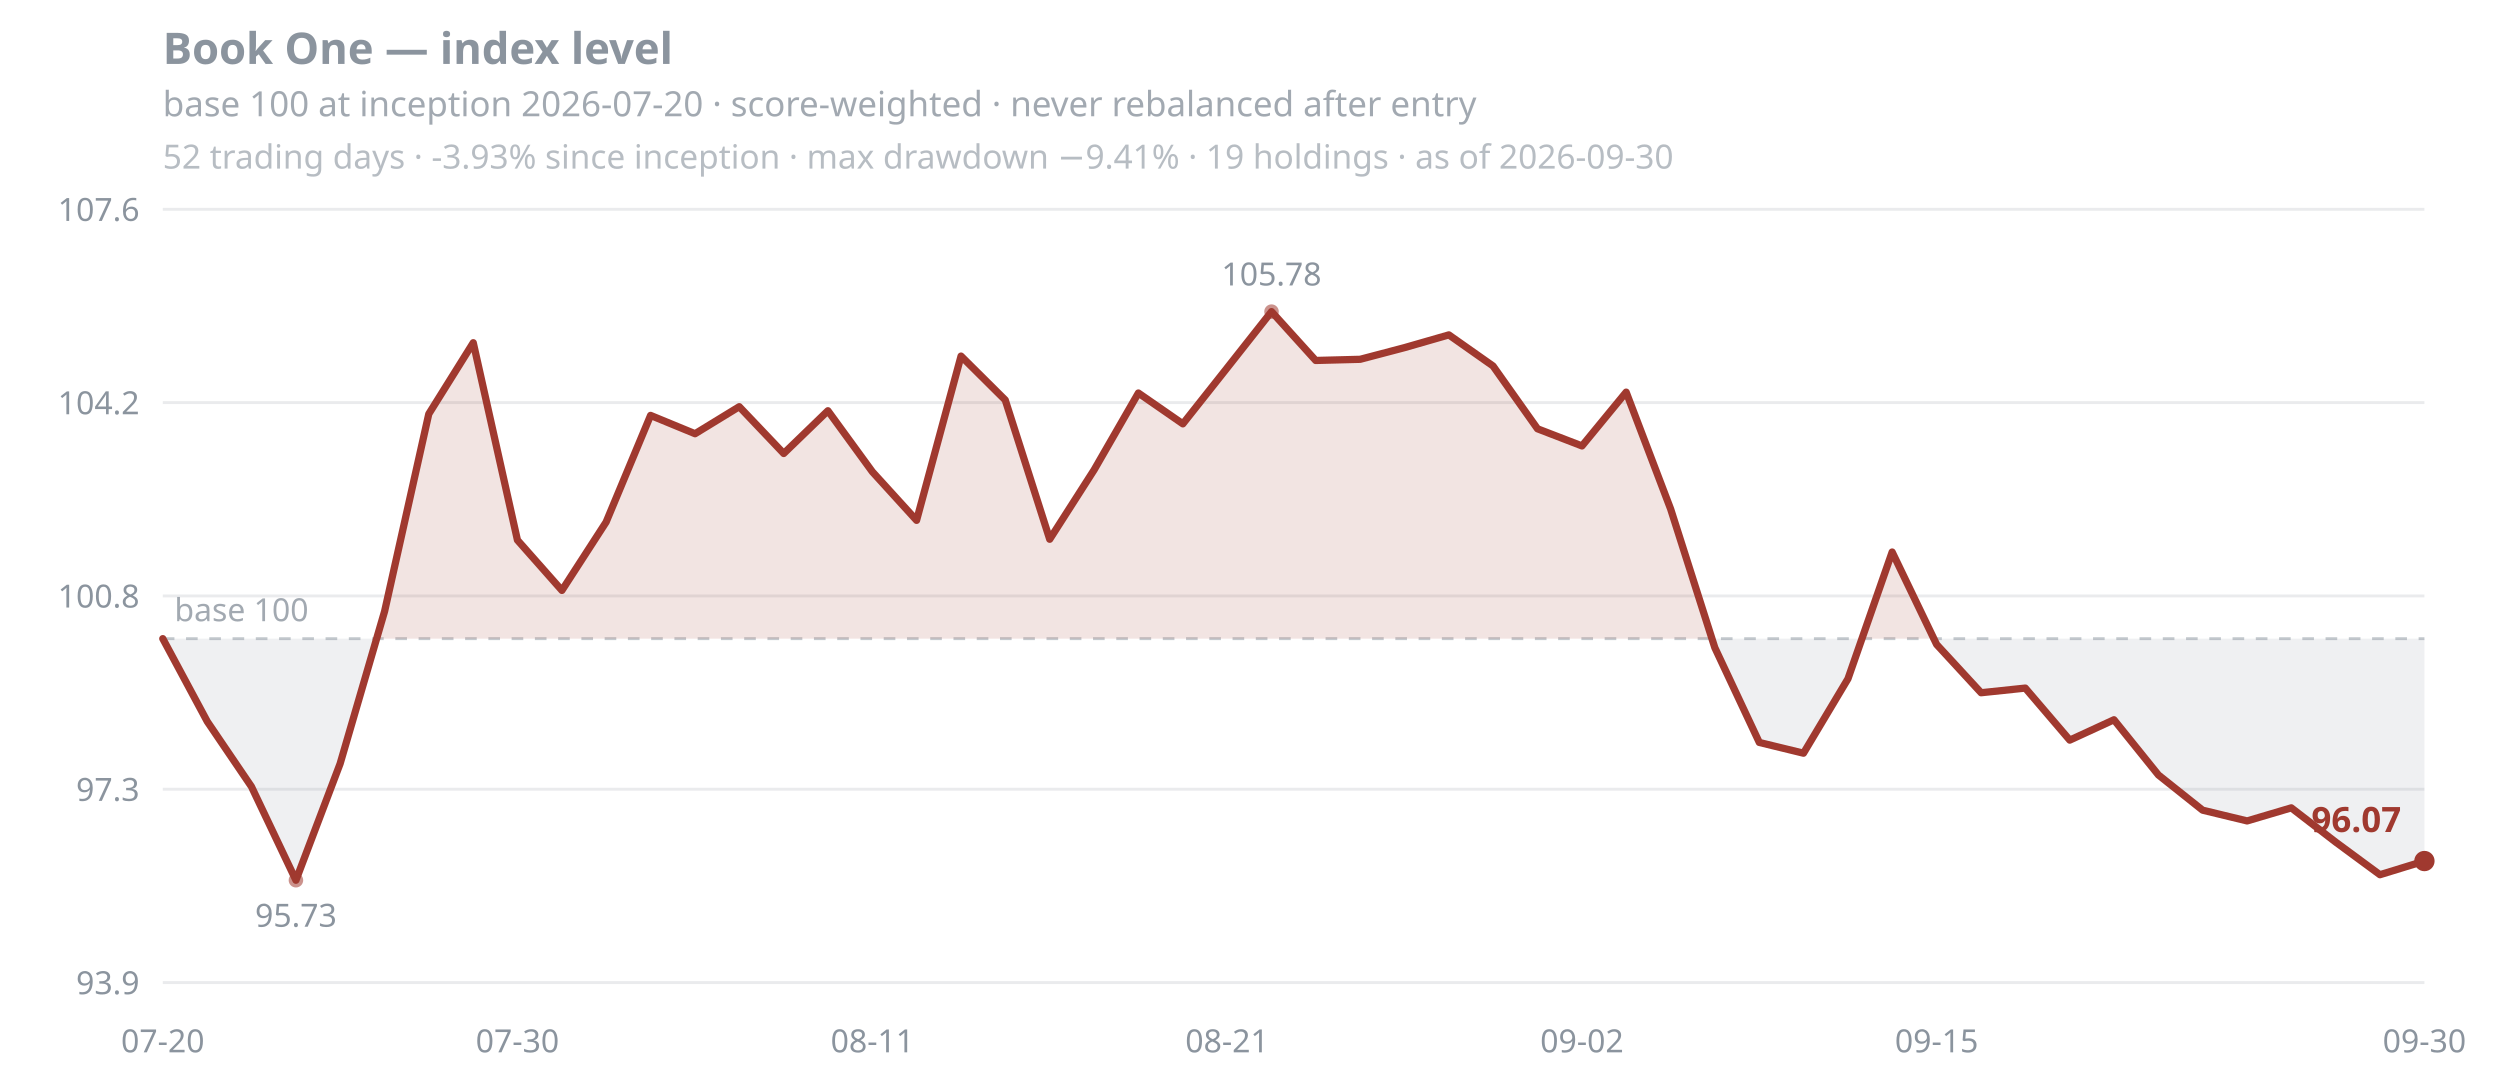
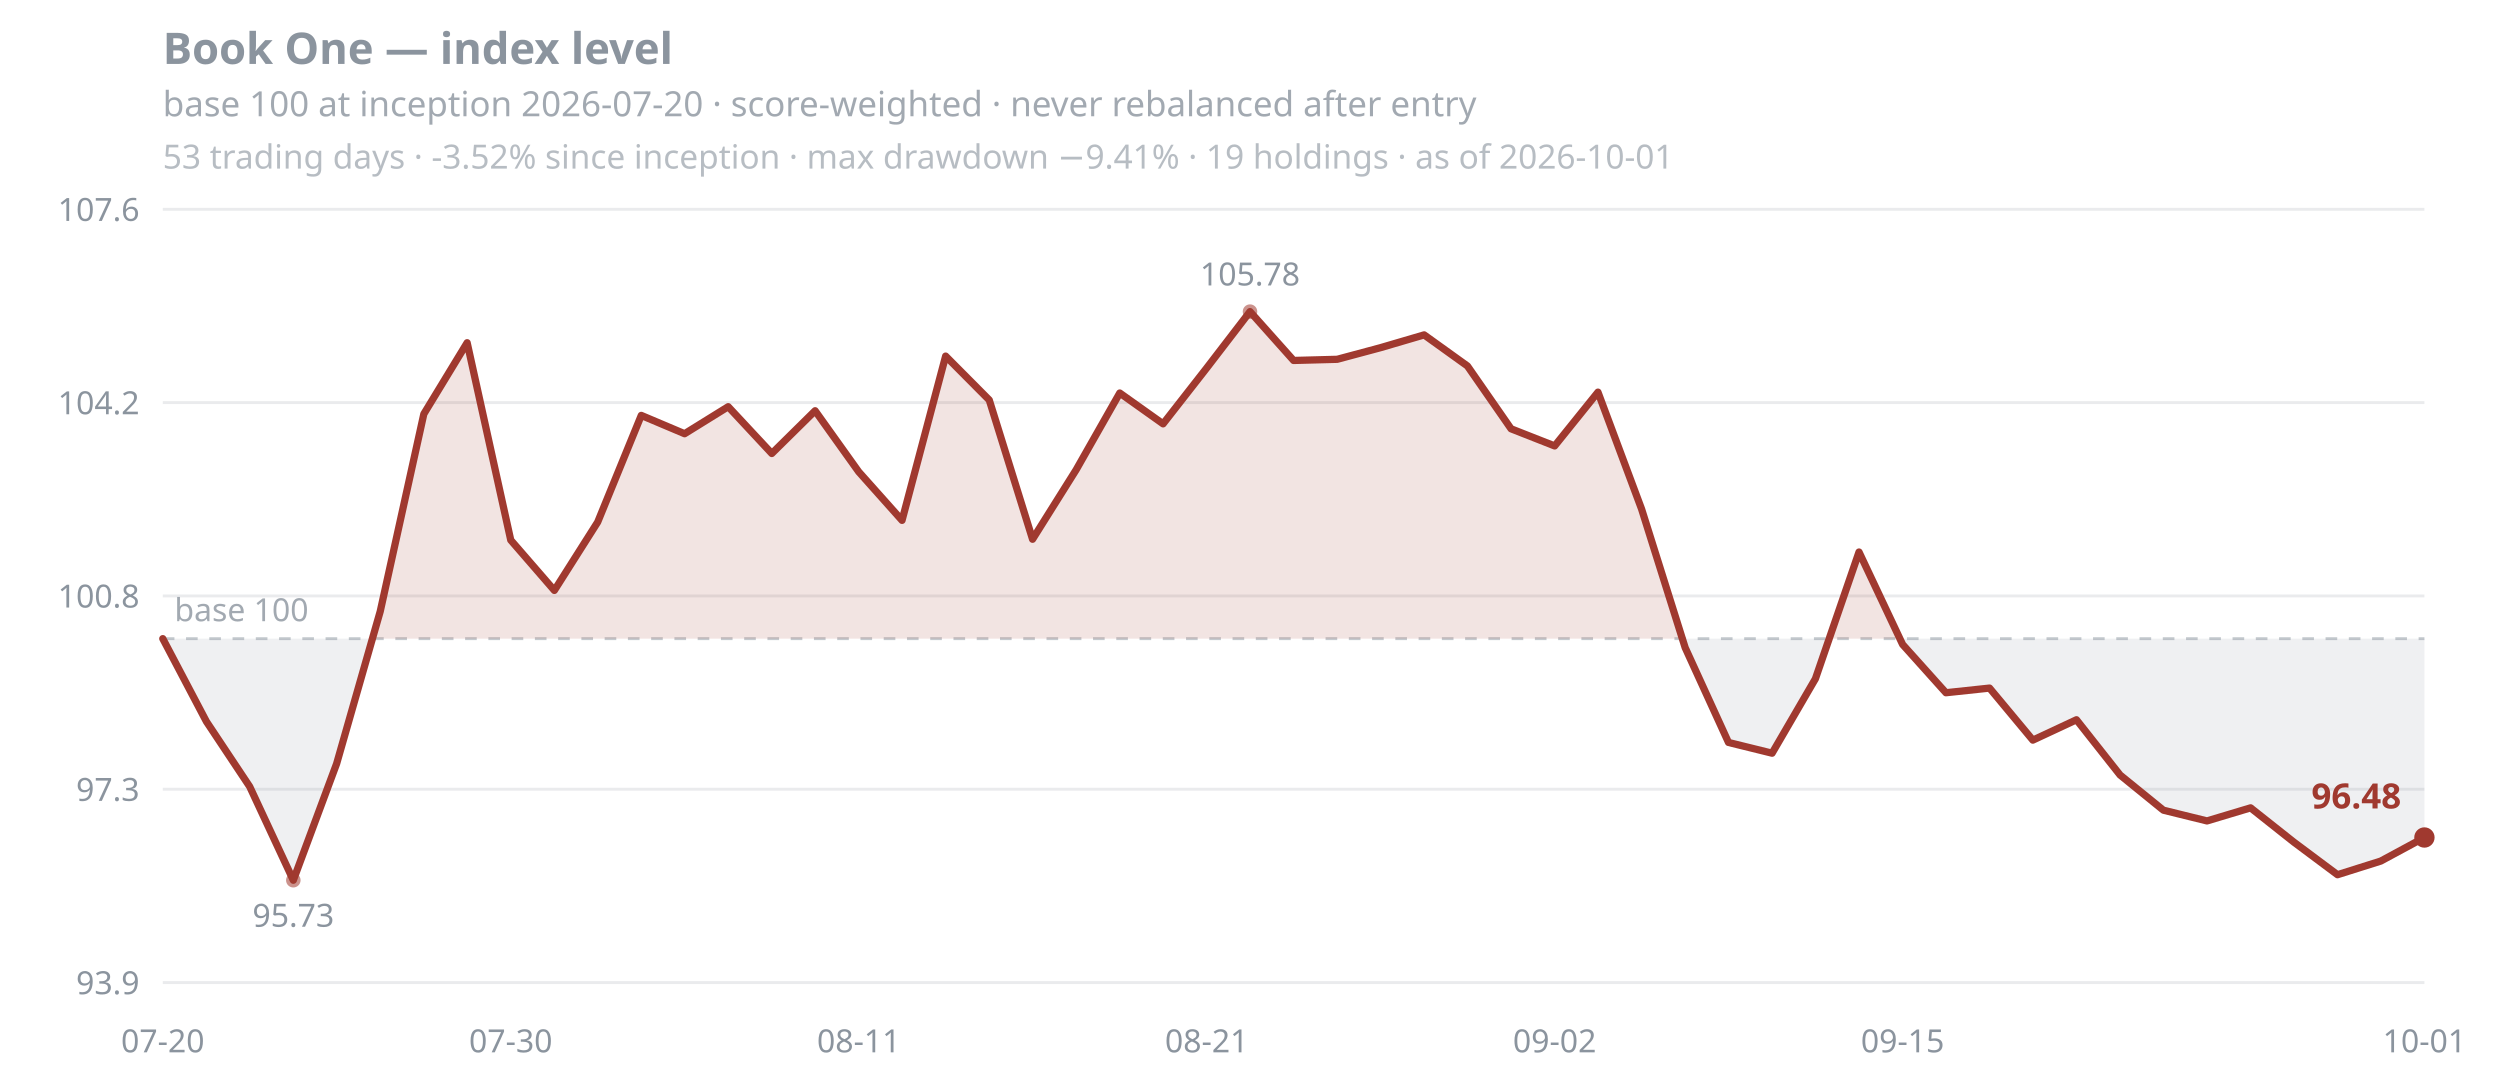
<svg xmlns="http://www.w3.org/2000/svg" viewBox="0 0 860 372" font-family="ui-sans-serif,system-ui,sans-serif">
  <text x="56" y="22" font-size="15" font-weight="600" fill="#8b949e">Book One — index level</text>
  <text x="56" y="40" font-size="12" fill="#8b949e" opacity="0.8">base 100 at inception 2026-07-20 · score-weighted · never rebalanced after entry</text>
-   <text x="56" y="58" font-size="11.5" fill="#8b949e" opacity="0.62">52 trading days · -3.93% since inception · max drawdown −9.41% · 19 holdings · as of 2026-09-30</text>
+   <text x="56" y="58" font-size="11.5" fill="#8b949e" opacity="0.62">53 trading days · -3.52% since inception · max drawdown −9.41% · 19 holdings · as of 2026-10-01</text>
  <line x1="56" y1="338.0" x2="834" y2="338.0" stroke="#8b949e" stroke-opacity="0.18" />
  <text x="48" y="342.0" font-size="11" fill="#8b949e" text-anchor="end">93.9</text>
  <line x1="56" y1="271.5" x2="834" y2="271.5" stroke="#8b949e" stroke-opacity="0.18" />
  <text x="48" y="275.5" font-size="11" fill="#8b949e" text-anchor="end">97.3</text>
  <line x1="56" y1="205.0" x2="834" y2="205.0" stroke="#8b949e" stroke-opacity="0.18" />
  <text x="48" y="209.0" font-size="11" fill="#8b949e" text-anchor="end">100.8</text>
  <line x1="56" y1="138.5" x2="834" y2="138.5" stroke="#8b949e" stroke-opacity="0.18" />
  <text x="48" y="142.5" font-size="11" fill="#8b949e" text-anchor="end">104.2</text>
  <line x1="56" y1="72.0" x2="834" y2="72.0" stroke="#8b949e" stroke-opacity="0.18" />
  <text x="48" y="76.0" font-size="11" fill="#8b949e" text-anchor="end">107.6</text>
  <line x1="56" y1="219.7" x2="834" y2="219.7" stroke="#8b949e" stroke-opacity="0.5" stroke-dasharray="4 4" />
  <text x="60" y="213.7" font-size="11" fill="#8b949e" text-anchor="start" opacity="0.8">base 100</text>
  <text x="56.0" y="362" font-size="11" fill="#8b949e" text-anchor="middle">07-20</text>
-   <text x="178.0" y="362" font-size="11" fill="#8b949e" text-anchor="middle">07-30</text>
-   <text x="300.1" y="362" font-size="11" fill="#8b949e" text-anchor="middle">08-11</text>
-   <text x="422.1" y="362" font-size="11" fill="#8b949e" text-anchor="middle">08-21</text>
-   <text x="544.2" y="362" font-size="11" fill="#8b949e" text-anchor="middle">09-02</text>
-   <text x="666.2" y="362" font-size="11" fill="#8b949e" text-anchor="middle">09-15</text>
-   <text x="834.0" y="362" font-size="11" fill="#8b949e" text-anchor="middle">09-30</text>
+   <text x="175.7" y="362" font-size="11" fill="#8b949e" text-anchor="middle">07-30</text>
+   <text x="295.4" y="362" font-size="11" fill="#8b949e" text-anchor="middle">08-11</text>
+   <text x="415.1" y="362" font-size="11" fill="#8b949e" text-anchor="middle">08-21</text>
+   <text x="534.8" y="362" font-size="11" fill="#8b949e" text-anchor="middle">09-02</text>
+   <text x="654.5" y="362" font-size="11" fill="#8b949e" text-anchor="middle">09-15</text>
+   <text x="834.0" y="362" font-size="11" fill="#8b949e" text-anchor="middle">10-01</text>
  <defs>
    <clipPath id="above">
      <rect x="56" y="72" width="778" height="147.7" />
    </clipPath>
    <clipPath id="below">
      <rect x="56" y="219.7" width="778" height="118.3" />
    </clipPath>
  </defs>
-   <polygon points="56.0,219.7 56.0,219.7 71.3,248.2 86.5,270.6 101.8,302.8 117.0,262.7 132.3,210.3 147.5,142.4 162.8,117.9 178.0,185.8 193.3,203.1 208.5,179.6 223.8,142.9 239.1,149.2 254.3,139.9 269.6,156.0 284.8,141.3 300.1,162.3 315.3,179.0 330.6,122.5 345.8,137.6 361.1,185.5 376.4,161.6 391.6,135.2 406.9,145.8 422.1,126.6 437.4,107.2 452.6,124.0 467.9,123.6 483.1,119.6 498.4,115.2 513.6,125.9 528.9,147.5 544.2,153.4 559.4,134.9 574.7,175.1 589.9,222.8 605.2,255.4 620.4,259.1 635.7,233.5 650.9,189.9 666.2,221.7 681.5,238.3 696.7,236.7 712.0,254.6 727.2,247.6 742.5,266.6 757.7,278.7 773.0,282.4 788.2,277.9 803.5,289.7 818.7,300.9 834.0,296.2 834.0,219.7" fill="#a0392f" fill-opacity="0.14" clip-path="url(#above)" />
-   <polygon points="56.0,219.7 56.0,219.7 71.3,248.2 86.5,270.6 101.8,302.8 117.0,262.7 132.3,210.3 147.5,142.4 162.8,117.9 178.0,185.8 193.3,203.1 208.5,179.6 223.8,142.9 239.1,149.2 254.3,139.9 269.6,156.0 284.8,141.3 300.1,162.3 315.3,179.0 330.6,122.5 345.8,137.6 361.1,185.5 376.4,161.6 391.6,135.2 406.9,145.8 422.1,126.6 437.4,107.2 452.6,124.0 467.9,123.6 483.1,119.6 498.4,115.2 513.6,125.9 528.9,147.5 544.2,153.4 559.4,134.9 574.7,175.1 589.9,222.8 605.2,255.4 620.4,259.1 635.7,233.5 650.9,189.9 666.2,221.7 681.5,238.3 696.7,236.7 712.0,254.6 727.2,247.6 742.5,266.6 757.7,278.7 773.0,282.4 788.2,277.9 803.5,289.7 818.7,300.9 834.0,296.2 834.0,219.7" fill="#8b949e" fill-opacity="0.14" clip-path="url(#below)" />
-   <polyline points="56.0,219.7 71.3,248.2 86.5,270.6 101.8,302.8 117.0,262.7 132.3,210.3 147.5,142.4 162.8,117.9 178.0,185.8 193.3,203.1 208.5,179.6 223.8,142.9 239.1,149.2 254.3,139.9 269.6,156.0 284.8,141.3 300.1,162.3 315.3,179.0 330.6,122.5 345.8,137.6 361.1,185.5 376.4,161.6 391.6,135.2 406.9,145.8 422.1,126.6 437.4,107.2 452.6,124.0 467.9,123.6 483.1,119.6 498.4,115.2 513.6,125.9 528.9,147.5 544.2,153.4 559.4,134.9 574.7,175.1 589.9,222.8 605.2,255.4 620.4,259.1 635.7,233.5 650.9,189.9 666.2,221.7 681.5,238.3 696.7,236.7 712.0,254.6 727.2,247.6 742.5,266.6 757.7,278.7 773.0,282.4 788.2,277.9 803.5,289.7 818.7,300.9 834.0,296.2" fill="none" stroke="#a0392f" stroke-width="2.5" stroke-linejoin="round" stroke-linecap="round" />
-   <circle cx="101.8" cy="302.8" r="2.5" fill="#a0392f" fill-opacity="0.55" />
-   <text x="101.8" y="318.8" font-size="11" fill="#8b949e" text-anchor="middle">95.73</text>
-   <circle cx="437.4" cy="107.2" r="2.5" fill="#a0392f" fill-opacity="0.55" />
-   <text x="437.4" y="98.2" font-size="11" fill="#8b949e" text-anchor="middle">105.78</text>
-   <circle cx="834.0" cy="296.2" r="3.5" fill="#a0392f" />
-   <text x="826.0" y="286.2" font-size="12" font-weight="600" fill="#a0392f" text-anchor="end">96.07</text>
+   <polygon points="56.0,219.7 56.0,219.7 71.0,248.2 85.9,270.6 100.9,302.8 115.8,262.7 130.8,210.3 145.8,142.4 160.7,117.9 175.7,185.8 190.7,203.1 205.6,179.6 220.6,142.9 235.5,149.2 250.5,139.9 265.5,156.0 280.4,141.3 295.4,162.3 310.3,179.0 325.3,122.5 340.3,137.6 355.2,185.5 370.2,161.6 385.2,135.2 400.1,145.8 415.1,126.6 430.0,107.2 445.0,124.0 460.0,123.6 474.9,119.6 489.9,115.2 504.8,125.9 519.8,147.5 534.8,153.4 549.7,134.9 564.7,175.1 579.7,222.8 594.6,255.4 609.6,259.1 624.5,233.5 639.5,189.9 654.5,221.7 669.4,238.3 684.4,236.7 699.3,254.6 714.3,247.6 729.3,266.6 744.2,278.7 759.2,282.4 774.2,277.9 789.1,289.7 804.1,300.9 819.0,296.2 834.0,288.1 834.0,219.7" fill="#a0392f" fill-opacity="0.14" clip-path="url(#above)" />
+   <polygon points="56.0,219.7 56.0,219.7 71.0,248.2 85.9,270.6 100.9,302.8 115.8,262.7 130.8,210.3 145.8,142.4 160.7,117.9 175.7,185.8 190.7,203.1 205.6,179.6 220.6,142.9 235.5,149.2 250.5,139.9 265.5,156.0 280.4,141.3 295.4,162.3 310.3,179.0 325.3,122.5 340.3,137.6 355.2,185.5 370.2,161.6 385.2,135.2 400.1,145.8 415.1,126.6 430.0,107.2 445.0,124.0 460.0,123.6 474.9,119.6 489.9,115.2 504.8,125.9 519.8,147.5 534.8,153.4 549.7,134.9 564.7,175.1 579.7,222.8 594.6,255.4 609.6,259.1 624.5,233.5 639.5,189.9 654.5,221.7 669.4,238.3 684.4,236.7 699.3,254.6 714.3,247.6 729.3,266.6 744.2,278.7 759.2,282.4 774.2,277.9 789.1,289.7 804.1,300.9 819.0,296.2 834.0,288.1 834.0,219.7" fill="#8b949e" fill-opacity="0.14" clip-path="url(#below)" />
+   <polyline points="56.0,219.7 71.0,248.2 85.9,270.6 100.9,302.8 115.8,262.7 130.8,210.3 145.8,142.4 160.7,117.9 175.7,185.8 190.7,203.1 205.6,179.6 220.6,142.9 235.5,149.2 250.5,139.9 265.5,156.0 280.4,141.3 295.4,162.3 310.3,179.0 325.3,122.5 340.3,137.6 355.2,185.5 370.2,161.6 385.2,135.2 400.1,145.8 415.1,126.6 430.0,107.2 445.0,124.0 460.0,123.6 474.9,119.6 489.9,115.2 504.8,125.9 519.8,147.5 534.8,153.4 549.7,134.9 564.7,175.1 579.7,222.8 594.6,255.4 609.6,259.1 624.5,233.5 639.5,189.9 654.5,221.7 669.4,238.3 684.4,236.7 699.3,254.6 714.3,247.6 729.3,266.6 744.2,278.7 759.2,282.4 774.2,277.9 789.1,289.7 804.1,300.9 819.0,296.2 834.0,288.1" fill="none" stroke="#a0392f" stroke-width="2.5" stroke-linejoin="round" stroke-linecap="round" />
+   <circle cx="100.9" cy="302.8" r="2.5" fill="#a0392f" fill-opacity="0.55" />
+   <text x="100.9" y="318.8" font-size="11" fill="#8b949e" text-anchor="middle">95.73</text>
+   <circle cx="430.0" cy="107.2" r="2.5" fill="#a0392f" fill-opacity="0.55" />
+   <text x="430.0" y="98.2" font-size="11" fill="#8b949e" text-anchor="middle">105.78</text>
+   <circle cx="834.0" cy="288.1" r="3.5" fill="#a0392f" />
+   <text x="826.0" y="278.1" font-size="12" font-weight="600" fill="#a0392f" text-anchor="end">96.48</text>
</svg>
